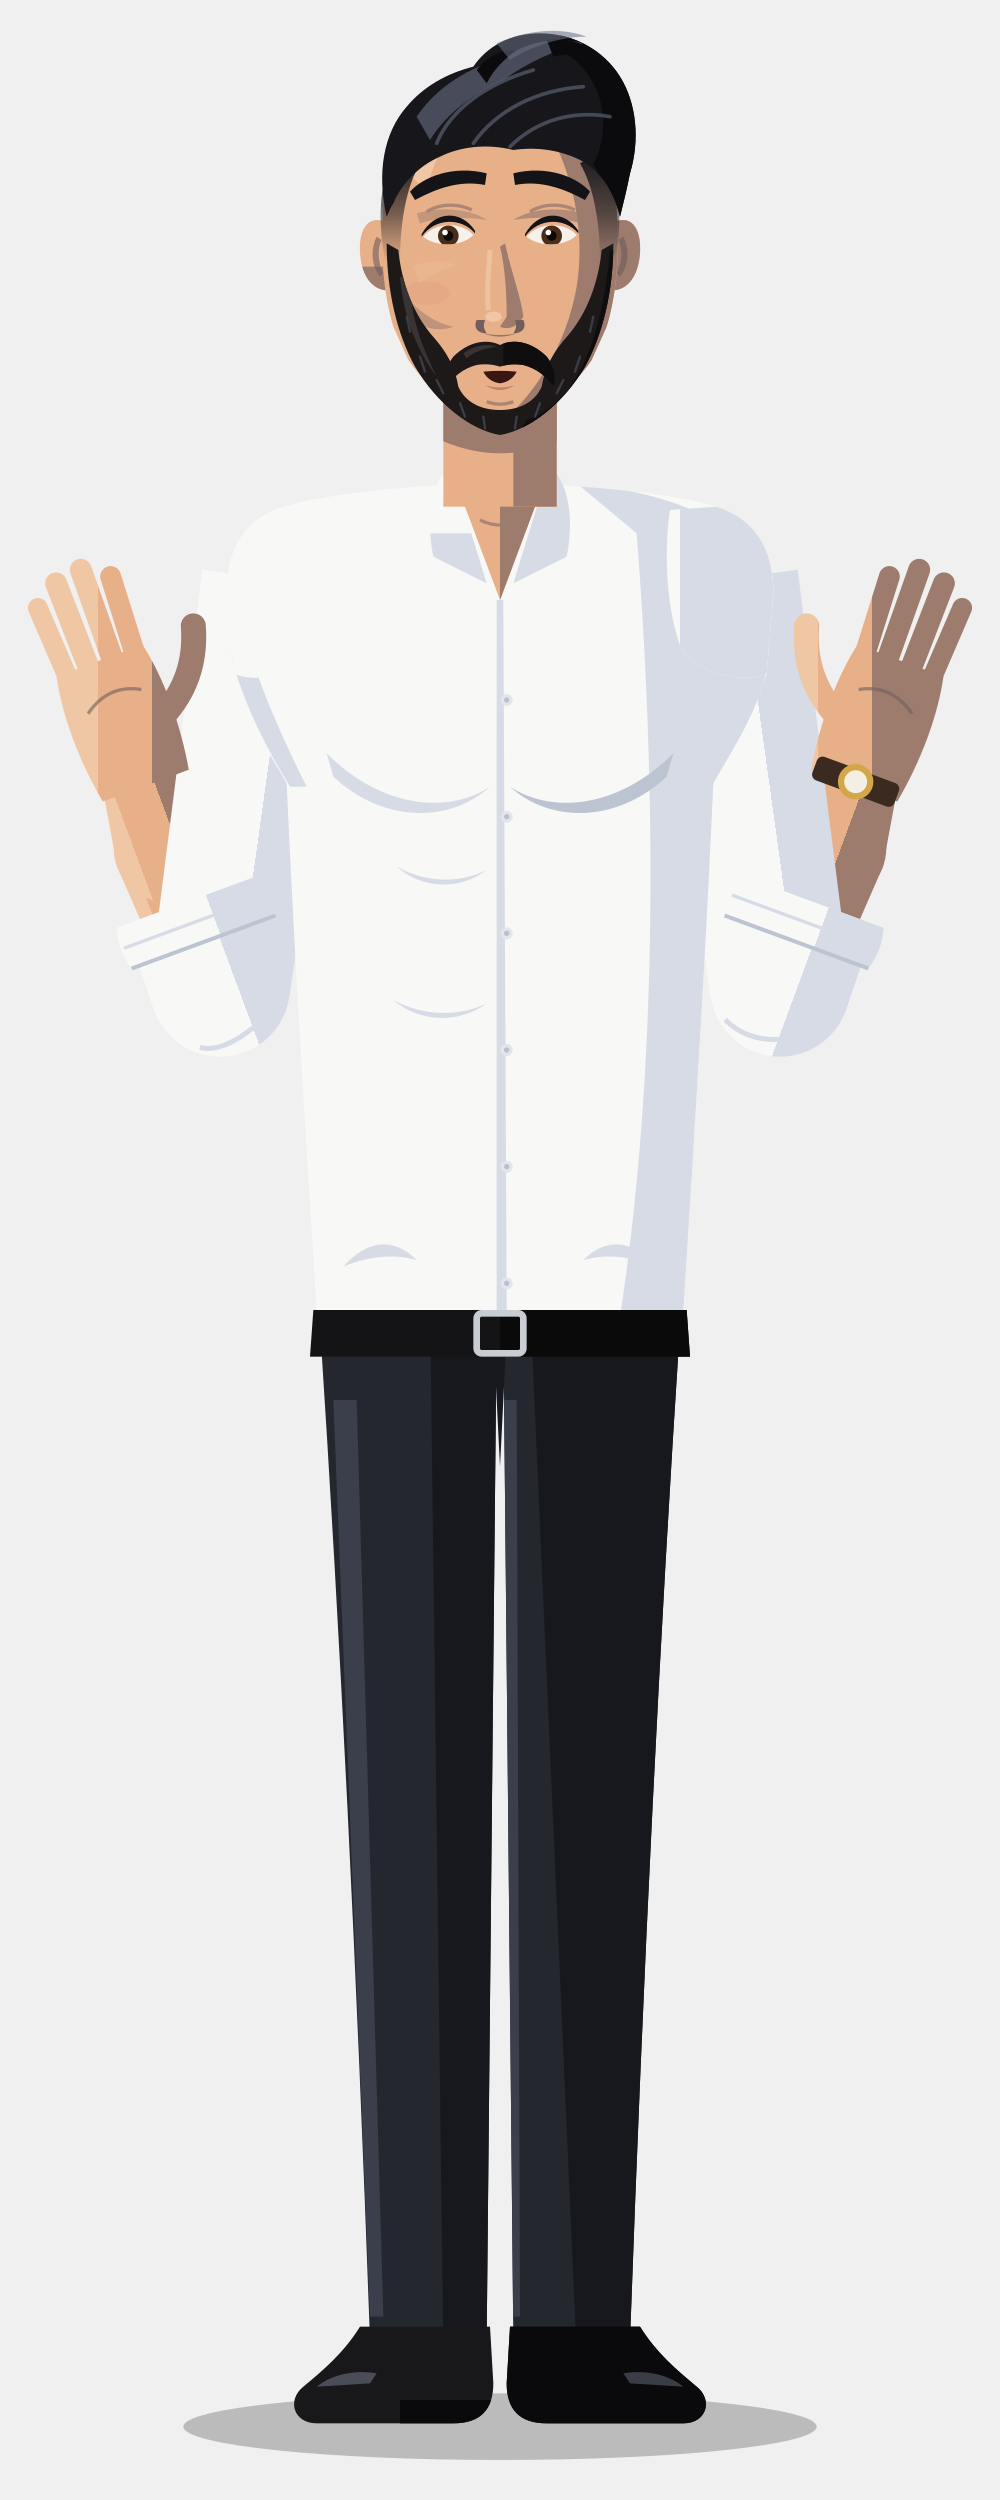
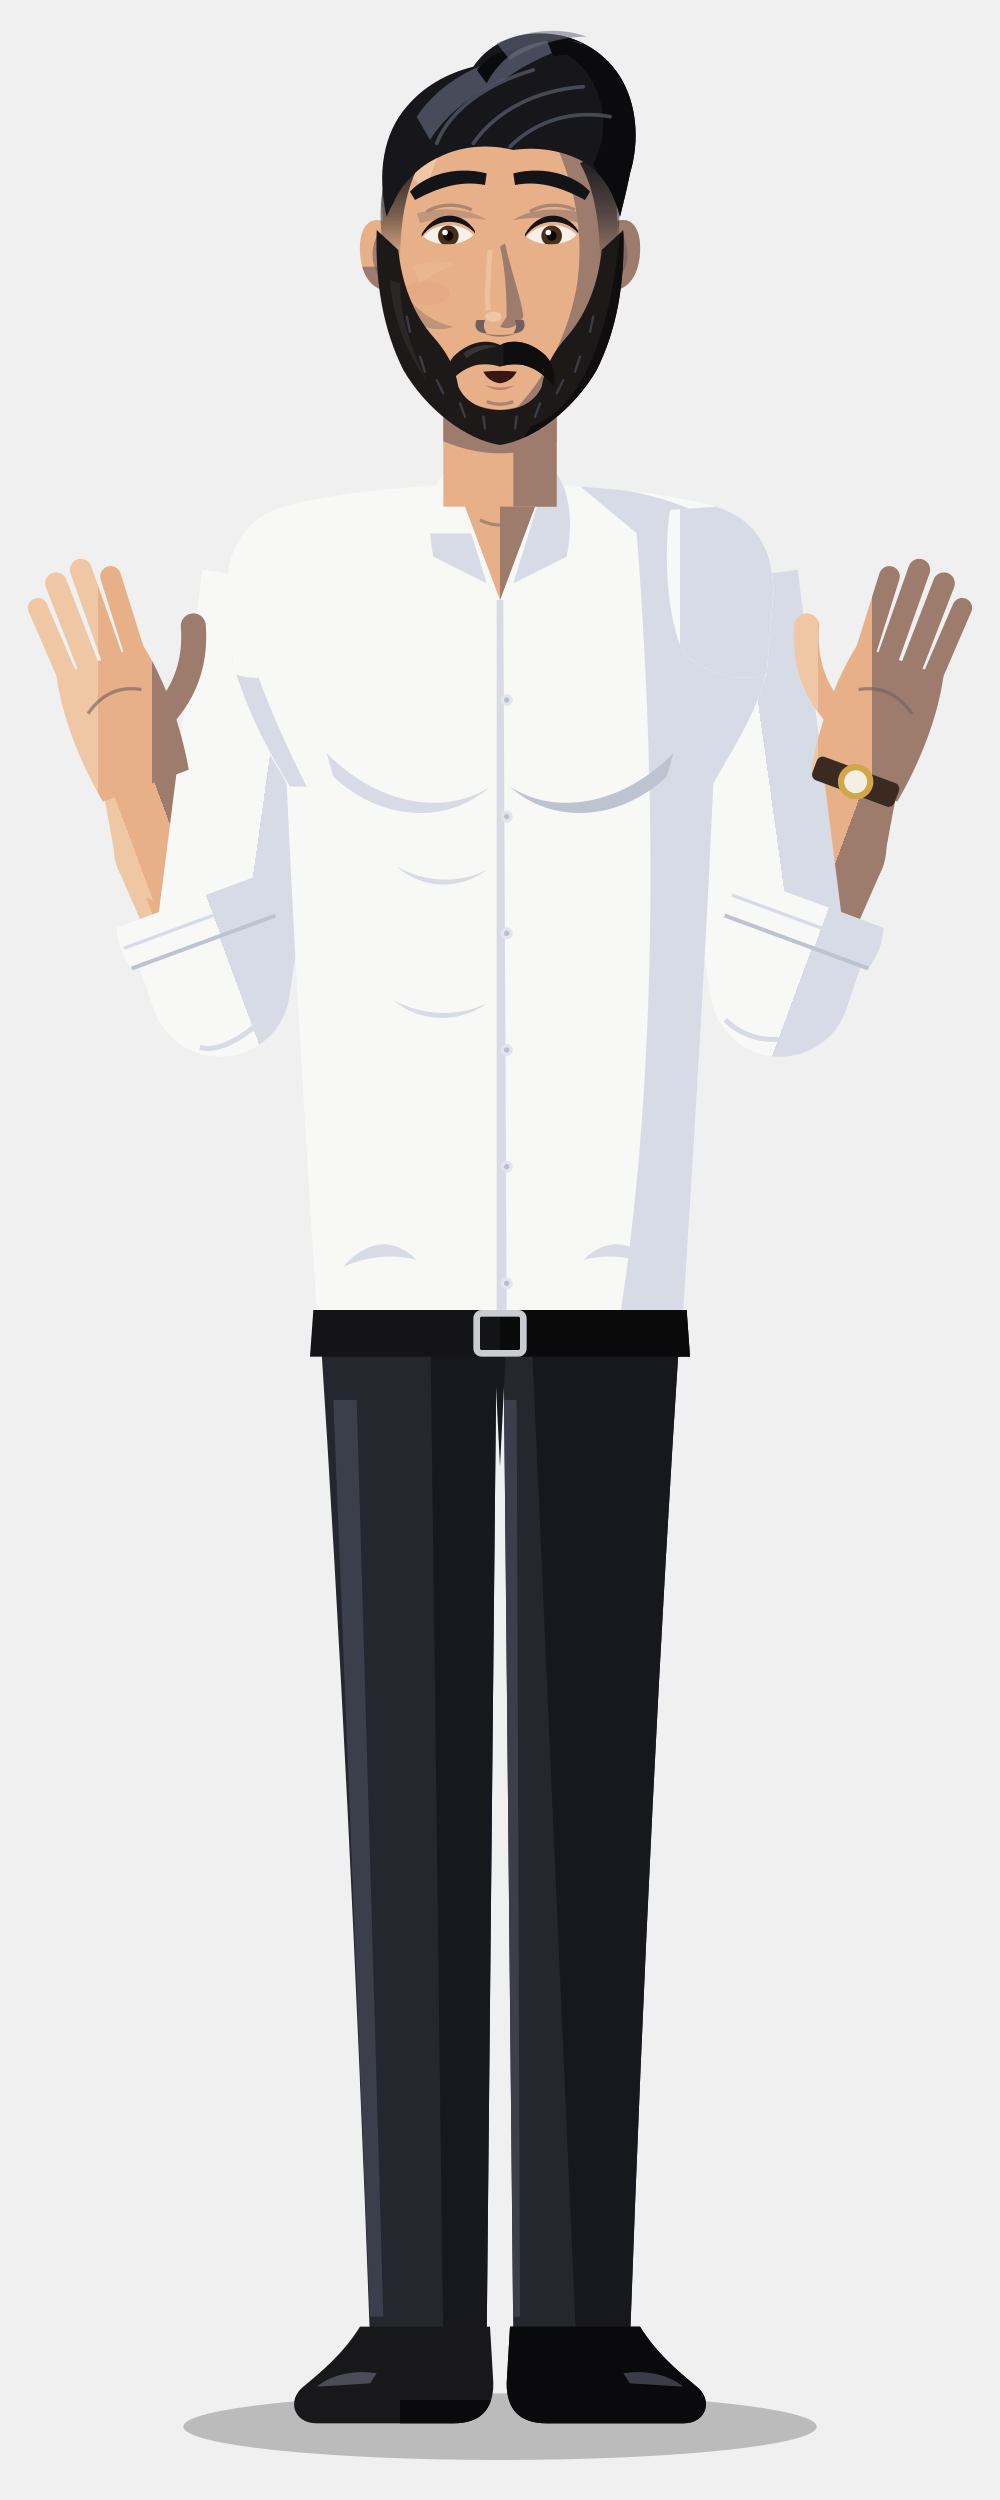
<svg xmlns="http://www.w3.org/2000/svg" viewBox="0 0 600 1500" width="600" height="1500">
  <defs>
    <linearGradient id="fade" x1="0" y1="0" x2="0" y2="1">
      <stop offset="0" stop-color="#16161b" stop-opacity="1" />
      <stop offset="0.55" stop-color="#16161b" stop-opacity="0.55" />
      <stop offset="1" stop-color="#16161b" stop-opacity="0" />
    </linearGradient>
    <clipPath id="c1">
      <path d="M192,796 L298,796 L292,1404 L222,1404 C214,1180 204,980 192,796 Z" />
    </clipPath>
    <clipPath id="c2">
      <path d="M 408,796 L 302,796 L 308,1404 L 378,1404 C 386,1180 396,980 408,796 Z" />
    </clipPath>
    <clipPath id="c3">
      <path d="M216,1396 L294,1396 L296,1430 C296,1446 288,1454 272,1454 L190,1454 C176,1454 172,1440 182,1432 C194,1422 206,1412 216,1396 Z" />
    </clipPath>
    <clipPath id="c4">
      <path d="M 384,1396 L 306,1396 L 304,1430 C 304,1446 312,1454 328,1454 L 410,1454 C 424,1454 428,1440 418,1432 C 406,1422 394,1412 384,1396 Z" />
    </clipPath>
    <linearGradient id="g5" gradientUnits="userSpaceOnUse" x1="77.1" y1="535.8" x2="137.2" y2="513.6">
      <stop offset="0" stop-color="#efc7a4" />
      <stop offset="0.14" stop-color="#efc7a4" />
      <stop offset="0.14" stop-color="#e7b089" />
      <stop offset="0.6" stop-color="#e7b089" />
      <stop offset="0.6" stop-color="#9d7c6e" />
      <stop offset="1" stop-color="#9d7c6e" />
    </linearGradient>
    <linearGradient id="g6" gradientUnits="userSpaceOnUse" x1="64.4" y1="488.3" x2="116.0" y2="469.2">
      <stop offset="0" stop-color="#efc7a4" />
      <stop offset="0.14" stop-color="#efc7a4" />
      <stop offset="0.14" stop-color="#e7b089" />
      <stop offset="0.6" stop-color="#e7b089" />
      <stop offset="0.6" stop-color="#9d7c6e" />
      <stop offset="1" stop-color="#9d7c6e" />
    </linearGradient>
    <linearGradient id="g7" gradientUnits="userSpaceOnUse" x1="105.9" y1="464.0" x2="192.1" y2="476.0">
      <stop offset="0" stop-color="#f8f8f6" />
      <stop offset="0.62" stop-color="#f8f8f6" />
      <stop offset="0.62" stop-color="#d6dbe5" />
      <stop offset="1" stop-color="#d6dbe5" />
    </linearGradient>
    <linearGradient id="g8" gradientUnits="userSpaceOnUse" x1="85.9" y1="586.9" x2="163.7" y2="558.1">
      <stop offset="0" stop-color="#f8f8f6" />
      <stop offset="0.62" stop-color="#f8f8f6" />
      <stop offset="0.62" stop-color="#d6dbe5" />
      <stop offset="1" stop-color="#d6dbe5" />
    </linearGradient>
    <linearGradient id="g9" gradientUnits="userSpaceOnUse" x1="74.4" y1="568.9" x2="160.8" y2="537.1">
      <stop offset="0" stop-color="#f8f8f6" />
      <stop offset="0.62" stop-color="#f8f8f6" />
      <stop offset="0.62" stop-color="#d6dbe5" />
      <stop offset="1" stop-color="#d6dbe5" />
    </linearGradient>
    <linearGradient id="g10" gradientUnits="userSpaceOnUse" x1="26.3" y1="9.7" x2="-26.3" y2="-9.7">
      <stop offset="0" stop-color="#efc7a4" />
      <stop offset="0.14" stop-color="#efc7a4" />
      <stop offset="0.14" stop-color="#e7b089" />
      <stop offset="0.6" stop-color="#e7b089" />
      <stop offset="0.6" stop-color="#9d7c6e" />
      <stop offset="1" stop-color="#9d7c6e" />
    </linearGradient>
    <linearGradient id="g11" gradientUnits="userSpaceOnUse" x1="462.8" y1="513.6" x2="522.9" y2="535.8">
      <stop offset="0" stop-color="#efc7a4" />
      <stop offset="0.14" stop-color="#efc7a4" />
      <stop offset="0.14" stop-color="#e7b089" />
      <stop offset="0.6" stop-color="#e7b089" />
      <stop offset="0.6" stop-color="#9d7c6e" />
      <stop offset="1" stop-color="#9d7c6e" />
    </linearGradient>
    <linearGradient id="g12" gradientUnits="userSpaceOnUse" x1="484.0" y1="469.2" x2="535.6" y2="488.3">
      <stop offset="0" stop-color="#efc7a4" />
      <stop offset="0.14" stop-color="#efc7a4" />
      <stop offset="0.14" stop-color="#e7b089" />
      <stop offset="0.6" stop-color="#e7b089" />
      <stop offset="0.6" stop-color="#9d7c6e" />
      <stop offset="1" stop-color="#9d7c6e" />
    </linearGradient>
    <linearGradient id="g13" gradientUnits="userSpaceOnUse" x1="407.9" y1="476.0" x2="494.1" y2="464.0">
      <stop offset="0" stop-color="#f8f8f6" />
      <stop offset="0.62" stop-color="#f8f8f6" />
      <stop offset="0.62" stop-color="#d6dbe5" />
      <stop offset="1" stop-color="#d6dbe5" />
    </linearGradient>
    <linearGradient id="g14" gradientUnits="userSpaceOnUse" x1="436.3" y1="558.1" x2="514.1" y2="586.9">
      <stop offset="0" stop-color="#f8f8f6" />
      <stop offset="0.62" stop-color="#f8f8f6" />
      <stop offset="0.62" stop-color="#d6dbe5" />
      <stop offset="1" stop-color="#d6dbe5" />
    </linearGradient>
    <linearGradient id="g15" gradientUnits="userSpaceOnUse" x1="439.2" y1="537.1" x2="525.6" y2="568.9">
      <stop offset="0" stop-color="#f8f8f6" />
      <stop offset="0.62" stop-color="#f8f8f6" />
      <stop offset="0.62" stop-color="#d6dbe5" />
      <stop offset="1" stop-color="#d6dbe5" />
    </linearGradient>
    <linearGradient id="g16" gradientUnits="userSpaceOnUse" x1="-26.3" y1="-9.7" x2="26.3" y2="9.7">
      <stop offset="0" stop-color="#efc7a4" />
      <stop offset="0.14" stop-color="#efc7a4" />
      <stop offset="0.14" stop-color="#e7b089" />
      <stop offset="0.6" stop-color="#e7b089" />
      <stop offset="0.6" stop-color="#9d7c6e" />
      <stop offset="1" stop-color="#9d7c6e" />
    </linearGradient>
    <clipPath id="c17">
      <path d="M300,290 C268,290 204,294 170,304 C146,312 136,330 136,356 L140,404 C148,432 162,452 172,470 C176,560 182,660 190,786 L410,786 C418,660 424,560 428,470 C438,452 452,432 460,404 L464,356 C464,330 454,312 430,304 C396,294 332,290 300,290 Z" />
    </clipPath>
    <clipPath id="c18">
      <path d="M276,296 L324,296 L300,360 Z" />
    </clipPath>
    <clipPath id="c19">
      <path d="M266,284 C258,296 256,314 260,334 L292,350 L276,298 Z" />
    </clipPath>
    <clipPath id="c20">
      <path d="M 334,284 C 342,296 344,314 340,334 L 308,350 L 324,298 Z" />
    </clipPath>
    <clipPath id="c21">
      <path d="M188,786 L412,786 L414,814 L186,814 Z" />
    </clipPath>
    <clipPath id="c22">
      <path d="M170,304 C146,312 136,330 136,356 L140,404 C152,410 174,406 190,392 C200,370 202,332 198,306 Z" />
    </clipPath>
    <clipPath id="c23">
      <path d="M 430,304 C 454,312 464,330 464,356 L 460,404 C 448,410 426,406 410,392 C 400,370 398,332 402,306 Z" />
    </clipPath>
    <clipPath id="c24">
      <path d="M233,134 C222,128 215,136 216,152 C217,166 224,176 236,174 Z" />
    </clipPath>
    <clipPath id="c25">
      <path d="M 367,134 C 378,128 385,136 384,152 C 383,166 376,176 364,174 Z" />
    </clipPath>
    <clipPath id="c26">
      <path d="M266,220 L266,304 L334,304 L334,220 Z" />
    </clipPath>
    <clipPath id="c27">
-       <path d="M300,64 C341,64 369,88 370,126 C372,152 370,176 364,196 L355,216 C343,234 324,247 300,249 C276,247 257,234 245,216 L236,196 C230,176 228,152 230,126 C231,88 259,64 300,64 Z" />
+       <path d="M300,64 C341,64 369,88 370,126 C372,152 368,176 360,196 L351,214 C340,232 322,244 300,246 C278,244 260,232 249,214 L240,196 C232,176 228,152 230,126 C231,88 259,64 300,64 Z" />
    </clipPath>
    <clipPath id="c28">
      <path d="M254,142 C261,133 277,133 284,141 C277,148.3 261,148.3 254,142 Z" />
    </clipPath>
    <clipPath id="c29">
      <path d="M316,142 C323,133 339,133 346,141 C339,148.3 323,148.3 316,142 Z" />
    </clipPath>
    <clipPath id="c30">
-       <path d="M232,146 C232,174 238,200 249,220 C262,242 282,258 300,261 C318,258 338,242 351,220 C362,200 368,174 368,146 L361,150 C359,170 352,188 341,201 C332,211 327,220 325,232 C321,241 312,246 300,246 C288,246 279,241 275,232 C273,220 268,211 259,201 C248,188 241,170 239,150 Z" />
+       <path d="M226,138 C225,170 230,198 242,222 C256,246 280,264 300,267 C320,264 344,246 358,222 C370,198 375,170 374,138 L361,150 C359,170 352,188 341,201 C332,211 327,220 325,232 C321,241 312,246 300,246 C288,246 279,241 275,232 C273,220 268,211 259,201 C248,188 241,170 239,150 Z" />
    </clipPath>
    <clipPath id="c31">
      <path d="M272,214 C281,205 292,203 300,207 C308,203 319,205 328,214 C332,219 334,226 332,232 C328,226 322,221 314,219 C308,218 303,219 300,220 C297,219 292,218 286,219 C278,221 272,226 268,232 C266,226 268,219 272,214 Z" />
    </clipPath>
    <clipPath id="c32">
      <path d="M290,223 Q300,222 310,223 Q307,229 300,230 Q293,229 290,223 Z" />
    </clipPath>
    <clipPath id="c33">
      <path d="M232,130 C226,104 230,80 244,64 C254,52 268,44 284,40 C292,28 306,20 324,20 C344,20 362,30 372,46 C382,62 384,84 378,104 C376,114 374,122 372,130 C368,114 360,102 348,96 C336,90 322,88 308,90 C292,86 276,88 264,94 C250,100 240,112 236,122 C234,125 233,128 232,130 Z" />
    </clipPath>
  </defs>
  <ellipse cx="300" cy="1456" rx="190" ry="20" fill="#000" opacity="0.22" />
  <path d="M192,796 L298,796 L292,1404 L222,1404 C214,1180 204,980 192,796 Z" fill="#24272e" />
  <g clip-path="url(#c1)">
    <path d="M258,780 L304,780 L300,1412 L266,1412 Z" fill="#16181d" />
    <path d="M200,840 L214,840 L230,1390 L222,1390 Z" fill="#3a3f4b" />
  </g>
  <path d="M 408,796 L 302,796 L 308,1404 L 378,1404 C 386,1180 396,980 408,796 Z" fill="#24272e" />
  <g clip-path="url(#c2)">
    <path d="M318,780 L420,780 L420,1412 L346,1412 Z" fill="#16181d" />
    <path d="M 310,840 L 302,840 L 306,1390 L 312,1390 Z" fill="#3a3f4b" />
  </g>
  <path d="M296,800 L300,880 L304,800 Z" fill="#16181d" />
  <path d="M216,1396 L294,1396 L296,1430 C296,1446 288,1454 272,1454 L190,1454 C176,1454 172,1440 182,1432 C194,1422 206,1412 216,1396 Z" fill="#18181b" />
  <g clip-path="url(#c3)">
    <path d="M240,1440 L300,1440 L300,1460 L240,1460 Z" fill="#0a0a0c" />
    <path d="M190,1432 C200,1424 214,1422 226,1424 L222,1430 Z" fill="#4a4d58" />
  </g>
  <path d="M 384,1396 L 306,1396 L 304,1430 C 304,1446 312,1454 328,1454 L 410,1454 C 424,1454 428,1440 418,1432 C 406,1422 394,1412 384,1396 Z" fill="#18181b" />
  <g clip-path="url(#c4)">
    <path d="M300,1380 L440,1380 L440,1460 L300,1460 Z" fill="#0a0a0c" />
    <path d="M 410,1432 C 400,1424 386,1422 374,1424 L 378,1430 Z" fill="#3a3d46" />
  </g>
  <path d="M84.0,551.5 L70.3,520.1 L132.2,497.2 L142.2,530.1 Z" fill="url(#g5)" />
  <circle cx="101.2" cy="508.6" r="33.0" fill="url(#g6)" />
  <path d="M70.3,520.1 L58.5,456.5 L99.8,441.2 L132.2,497.2 Z" fill="url(#g6)" />
  <path d="M121.4,341.8 L90.4,586.2 L173.6,597.8 L210.6,354.2 Z" fill="url(#g7)" />
  <circle cx="132.0" cy="592.0" r="42.0" fill="url(#g8)" />
  <path d="M92.6,606.5 L79.1,567.2 L156.1,538.8 L171.4,577.5 Z" fill="url(#g8)" />
  <path d="M165.3,549.3 Q164.5,535.7 156.2,524.9 L69.9,556.7 Q70.7,570.3 79.0,581.1 Z" fill="url(#g9)" />
  <path d="M165.3,549.3 L79.0,581.1" stroke="#bcc3d1" stroke-width="2.4" />
  <path d="M160.8,537.1 L74.4,568.9" stroke="#d6dbe5" stroke-width="2" />
  <path d="M119.9,628.5 q13.1,3.2 31.9,-11.8" fill="none" stroke="#d6dbe5" stroke-width="3" />
  <g transform="translate(84.0,462.0) rotate(159.7)">
    <g transform="scale(1.25,1.25)">
      <path d="M-22,-8 C-26,14 -26,38 -22,56 L22,56 C26,38 26,14 22,-8 Z" fill="url(#g10)" />
      <path d="M-17,52 L-19.0,92" stroke="url(#g10)" stroke-width="10" stroke-linecap="round" />
      <path d="M-6,52 L-6.7,100" stroke="url(#g10)" stroke-width="10.5" stroke-linecap="round" />
      <path d="M6,52 L6.7,98" stroke="url(#g10)" stroke-width="10.5" stroke-linecap="round" />
      <path d="M17,52 L19.0,90" stroke="url(#g10)" stroke-width="9.5" stroke-linecap="round" />
      <path d="M-22,22 C-36,30 -44,42 -48,56" stroke="url(#g10)" stroke-width="12" stroke-linecap="round" fill="none" />
      <path d="M-14,36 Q0,44 14,34" fill="none" stroke="#725e5c" stroke-width="1.6" opacity="0.6" />
    </g>
  </g>
  <path d="M457.8,530.1 L467.8,497.2 L529.7,520.1 L516.0,551.5 Z" fill="url(#g11)" />
  <circle cx="498.8" cy="508.6" r="33.0" fill="url(#g12)" />
  <path d="M467.8,497.2 L500.2,441.2 L541.5,456.5 L529.7,520.1 Z" fill="url(#g12)" />
  <path d="M389.4,354.2 L426.4,597.8 L509.6,586.2 L478.6,341.8 Z" fill="url(#g13)" />
  <circle cx="468.0" cy="592.0" r="42.0" fill="url(#g14)" />
  <path d="M428.6,577.5 L443.9,538.8 L520.9,567.2 L507.4,606.5 Z" fill="url(#g14)" />
  <path d="M521.0,581.1 Q529.3,570.3 530.1,556.7 L443.8,524.9 Q435.5,535.7 434.7,549.3 Z" fill="url(#g15)" />
  <path d="M521.0,581.1 L434.7,549.3" stroke="#bcc3d1" stroke-width="2.4" />
  <path d="M525.6,568.9 L439.2,537.1" stroke="#d6dbe5" stroke-width="2" />
  <path d="M435.1,611.8 q13.1,12.8 31.9,11.8" fill="none" stroke="#d6dbe5" stroke-width="3" />
  <g transform="translate(516.0,462.0) rotate(-159.7)">
    <g transform="scale(-1.25,1.25)">
      <path d="M-22,-8 C-26,14 -26,38 -22,56 L22,56 C26,38 26,14 22,-8 Z" fill="url(#g16)" />
      <path d="M-17,52 L-19.0,92" stroke="url(#g16)" stroke-width="10" stroke-linecap="round" />
      <path d="M-6,52 L-6.7,100" stroke="url(#g16)" stroke-width="10.5" stroke-linecap="round" />
      <path d="M6,52 L6.7,98" stroke="url(#g16)" stroke-width="10.5" stroke-linecap="round" />
      <path d="M17,52 L19.0,90" stroke="url(#g16)" stroke-width="9.5" stroke-linecap="round" />
      <path d="M-22,22 C-36,30 -44,42 -48,56" stroke="url(#g16)" stroke-width="12" stroke-linecap="round" fill="none" />
      <path d="M-14,36 Q0,44 14,34" fill="none" stroke="#725e5c" stroke-width="1.6" opacity="0.6" />
      <rect x="-21" y="-12" width="42" height="12" rx="3" fill="#3a2a20" />
      <circle cx="0" cy="-6" r="8.5" fill="#d4a64a" />
      <circle cx="0" cy="-6" r="5.5" fill="#f4efe4" />
    </g>
  </g>
  <path d="M300,290 C268,290 204,294 170,304 C146,312 136,330 136,356 L140,404 C148,432 162,452 172,470 C176,560 182,660 190,786 L410,786 C418,660 424,560 428,470 C438,452 452,432 460,404 L464,356 C464,330 454,312 430,304 C396,294 332,290 300,290 Z" fill="#f8f8f6" />
  <g clip-path="url(#c17)">
    <path d="M346,290 C406,296 466,316 464,374 C460,422 444,450 430,474 L414,790 L372,790 C392,660 396,500 382,320 Z" fill="#d6dbe5" />
    <path d="M138,392 C148,428 162,452 174,472 L184,472 C172,448 160,422 150,392 Z" fill="#d6dbe5" />
  </g>
  <path d="M196,452 C230,486 270,488 294,472 C270,494 230,494 200,466 Z" fill="#d6dbe5" />
  <path d="M404,452 C370,486 330,488 306,472 C330,494 370,494 400,466 Z" fill="#bcc3d1" />
  <path d="M236,600 C254,610 276,610 292,602 C276,614 252,614 236,600 Z" fill="#d6dbe5" />
  <path d="M206,760 C220,744 236,742 250,756 C236,752 220,754 206,760 Z" fill="#d6dbe5" />
  <path d="M350,756 C364,742 380,744 394,760 C380,754 364,752 350,756 Z" fill="#d6dbe5" />
  <path d="M238,520 C256,530 276,530 292,522 C276,534 254,534 238,520 Z" fill="#d6dbe5" />
  <path d="M276,296 L324,296 L300,360 Z" fill="#e7b089" />
  <g clip-path="url(#c18)">
    <path d="M300,290 L330,290 L300,364 Z" fill="#9d7c6e" />
  </g>
  <path d="M288,312 Q300,318 312,312" fill="none" stroke="#9d7c6e" stroke-width="2" opacity="0.8" />
  <path d="M266,284 C258,296 256,314 260,334 L292,350 L276,298 Z" fill="#f8f8f6" />
  <g clip-path="url(#c19)">
    <path d="M256,320 L292,320 L292,352 L256,352 Z" fill="#d6dbe5" />
  </g>
  <path d="M 334,284 C 342,296 344,314 340,334 L 308,350 L 324,298 Z" fill="#f8f8f6" />
  <g clip-path="url(#c20)">
    <path d="M 334,284 C 342,296 344,314 340,334 L 308,350 L 324,298 Z" fill="#d6dbe5" />
  </g>
  <path d="M268,286 Q300,280 332,286 L326,292 Q300,288 274,292 Z" fill="#d6dbe5" />
  <path d="M298,360 L302,360 L304,786 L298,786 Z" fill="#d6dbe5" />
  <circle cx="304" cy="420" r="3.6" fill="#e2e5eb" />
  <circle cx="304" cy="420" r="1.6" fill="#b9bfcb" />
  <circle cx="304" cy="490" r="3.6" fill="#e2e5eb" />
  <circle cx="304" cy="490" r="1.6" fill="#b9bfcb" />
  <circle cx="304" cy="560" r="3.6" fill="#e2e5eb" />
  <circle cx="304" cy="560" r="1.6" fill="#b9bfcb" />
  <circle cx="304" cy="630" r="3.6" fill="#e2e5eb" />
  <circle cx="304" cy="630" r="1.6" fill="#b9bfcb" />
  <circle cx="304" cy="700" r="3.6" fill="#e2e5eb" />
  <circle cx="304" cy="700" r="1.6" fill="#b9bfcb" />
  <circle cx="304" cy="770" r="3.6" fill="#e2e5eb" />
  <circle cx="304" cy="770" r="1.6" fill="#b9bfcb" />
  <path d="M188,786 L412,786 L414,814 L186,814 Z" fill="#141416" />
  <g clip-path="url(#c21)">
    <path d="M300,780 L420,780 L420,820 L300,820 Z" fill="#0a0a0b" />
  </g>
  <rect x="286" y="788" width="28" height="24" rx="3" fill="none" stroke="#c9ccd1" stroke-width="4" />
  <path d="M170,304 C146,312 136,330 136,356 L140,404 C152,410 174,406 190,392 C200,370 202,332 198,306 Z" fill="#f8f8f6" />
  <path d="M 430,304 C 454,312 464,330 464,356 L 460,404 C 448,410 426,406 410,392 C 400,370 398,332 402,306 Z" fill="#f8f8f6" />
  <g clip-path="url(#c23)">
    <path d="M408,290 L470,290 L470,420 L408,420 Z" fill="#d6dbe5" />
  </g>
  <path d="M233,134 C222,128 215,136 216,152 C217,166 224,176 236,174 Z" fill="#e7b089" />
  <g clip-path="url(#c24)">
    <path d="M200,160 L240,160 L240,190 L200,190 Z" fill="#9d7c6e" />
  </g>
  <path d="M 367,134 C 378,128 385,136 384,152 C 383,166 376,176 364,174 Z" fill="#e7b089" />
  <g clip-path="url(#c25)">
    <path d="M360,120 L400,120 L400,190 L360,190 Z" fill="#9d7c6e" />
  </g>
  <path d="M226,142 C222,150 223,160 228,166 L230,164 C227,158 226,150 229,144 Z" fill="#725e5c" opacity="0.6" />
  <path d="M 374,142 C 378,150 377,160 372,166 L 370,164 C 373,158 374,150 371,144 Z" fill="#725e5c" opacity="0.7" />
  <path d="M266,220 L266,304 L334,304 L334,220 Z" fill="#e7b089" />
  <g clip-path="url(#c26)">
    <path d="M308,210 L340,210 L340,310 L308,310 Z" fill="#9d7c6e" />
    <path d="M260,210 L340,210 L340,262 Q300,282 260,262 Z" fill="#9d7c6e" />
  </g>
-   <path d="M300,64 C341,64 369,88 370,126 C372,152 370,176 364,196 L355,216 C343,234 324,247 300,249 C276,247 257,234 245,216 L236,196 C230,176 228,152 230,126 C231,88 259,64 300,64 Z" fill="#e7b089" />
+   <path d="M300,64 C341,64 369,88 370,126 C372,152 368,176 360,196 L351,214 C340,232 322,244 300,246 C278,244 260,232 249,214 L240,196 C232,176 228,152 230,126 C231,88 259,64 300,64 Z" fill="#e7b089" />
  <g clip-path="url(#c27)">
    <path d="M318,60 C352,70 376,96 376,130 C378,170 368,204 350,228 C336,244 318,252 300,254 C322,236 340,206 346,172 C352,134 342,94 318,60 Z" fill="#9d7c6e" />
    <path d="M244,104 C250,86 264,74 282,70 C268,82 260,96 256,114 Z" fill="#efc7a4" />
  </g>
  <path d="M248,160 C256,156 266,156 274,159 C266,161 258,165 252,170 Z" fill="#efc7a4" opacity="0.25" />
  <path d="M244,178 C252,188 262,194 272,196 C262,200 250,196 244,188 Z" fill="#9d7c6e" opacity="0.55" />
  <ellipse cx="256" cy="176" rx="14" ry="7" fill="#e07e70" opacity="0.14" />
  <path d="M246,115 C254,106 272,99 292,104 L291,111 C276,108 262,113 249,120 Z" fill="#141317" />
  <path d="M 354,115 C 346,106 328,99 308,104 L 309,111 C 324,108 338,113 351,120 Z" fill="#141317" />
  <path d="M250,128 C264,124 282,125 292,132 C280,130 264,130 252,134 Z" fill="#9d7c6e" opacity="0.5" />
  <path d="M 350,128 C 336,124 318,125 308,132 C 320,130 336,130 348,134 Z" fill="#9d7c6e" opacity="0.7" />
  <path d="M254,142 C261,133 277,133 284,141 C277,148.3 261,148.3 254,142 Z" fill="#f6f1ea" />
  <g clip-path="url(#c28)">
    <circle cx="269" cy="141.5" r="6.2" fill="#4a2e1c" />
    <circle cx="269" cy="141.5" r="3" fill="#0e0907" />
    <circle cx="267" cy="139.5" r="1.7" fill="#fff" />
    <rect x="249" y="120" width="40" height="15" fill="#000" opacity="0.14" />
  </g>
  <path d="M253,142 C261,130.5 277,130.5 285,140 L285,138.5 C277,126 261,126 253,140.5 Z" fill="#141317" />
  <path d="M256,127 C264,122 275,122 283,126" fill="none" stroke="#9d7c6e" stroke-width="2" opacity="0.8" />
  <path d="M316,142 C323,133 339,133 346,141 C339,148.3 323,148.3 316,142 Z" fill="#f6f1ea" />
  <g clip-path="url(#c29)">
    <circle cx="331" cy="141.5" r="6.2" fill="#4a2e1c" />
    <circle cx="331" cy="141.5" r="3" fill="#0e0907" />
    <circle cx="329" cy="139.5" r="1.7" fill="#fff" />
    <rect x="311" y="120" width="40" height="15" fill="#000" opacity="0.14" />
  </g>
  <path d="M315,142 C323,130.5 339,130.5 347,140 L347,138.5 C339,126 323,126 315,140.5 Z" fill="#141317" />
  <path d="M318,127 C326,122 337,122 345,126" fill="none" stroke="#9d7c6e" stroke-width="2" opacity="0.8" />
  <path d="M303,146 C307,164 313,180 314,190 C310,197 304,198 300,196 L304,190 C304,176 303,160 300,148 Z" fill="#9d7c6e" />
  <path d="M286,192 C284,196 286,200 292,200 C290,197 290,195 291,192 Z" fill="#725e5c" />
  <path d="M314,192 C316,196 314,200 308,200 C310,197 310,195 309,192 Z" fill="#725e5c" />
  <path d="M290,200 Q300,204 310,200 Q300,202 290,200 Z" fill="#725e5c" opacity="0.7" />
  <ellipse cx="296" cy="190" rx="5" ry="3" fill="#efc7a4" />
  <path d="M294,150 C293,164 292,176 293,186" fill="none" stroke="#efc7a4" stroke-width="3" opacity="0.8" />
-   <path d="M232,146 C232,174 238,200 249,220 C262,242 282,258 300,261 C318,258 338,242 351,220 C362,200 368,174 368,146 L361,150 C359,170 352,188 341,201 C332,211 327,220 325,232 C321,241 312,246 300,246 C288,246 279,241 275,232 C273,220 268,211 259,201 C248,188 241,170 239,150 Z" fill="#1d1919" />
+   <path d="M226,138 C225,170 230,198 242,222 C256,246 280,264 300,267 C320,264 344,246 358,222 C370,198 375,170 374,138 L361,150 C359,170 352,188 341,201 C332,211 327,220 325,232 C321,241 312,246 300,246 C288,246 279,241 275,232 C273,220 268,211 259,201 C248,188 241,170 239,150 Z" fill="#1d1919" />
  <g clip-path="url(#c30)">
-     <path d="M316,252 C340,244 360,216 366,150 L380,150 L380,280 L300,280 Z" fill="#0f0d0e" />
-     <path d="M240,166 C242,190 250,210 262,226 C252,206 246,188 246,168 Z" fill="#3a3333" />
+     <path d="M318,256 C342,248 364,218 372,140 L390,140 L390,290 L300,290 Z" fill="#0f0d0e" />
+     <path d="M234,168 C236,192 244,212 256,228 C246,208 240,190 240,170 Z" fill="#2c2727" />
  </g>
  <path d="M252,214 l3,9" fill="none" stroke="#474b5a" stroke-width="1.4" stroke-linecap="round" stroke-linejoin="round" opacity="0.7" />
  <path d="M262,228 l4,8" fill="none" stroke="#474b5a" stroke-width="1.4" stroke-linecap="round" stroke-linejoin="round" opacity="0.7" />
  <path d="M276,242 l3,8" fill="none" stroke="#474b5a" stroke-width="1.4" stroke-linecap="round" stroke-linejoin="round" opacity="0.7" />
  <path d="M290,250 l1,7" fill="none" stroke="#474b5a" stroke-width="1.4" stroke-linecap="round" stroke-linejoin="round" opacity="0.7" />
  <path d="M244,190 l2,9" fill="none" stroke="#474b5a" stroke-width="1.4" stroke-linecap="round" stroke-linejoin="round" opacity="0.7" />
  <path d="M310,250 l-1,7" fill="none" stroke="#474b5a" stroke-width="1.4" stroke-linecap="round" stroke-linejoin="round" opacity="0.7" />
  <path d="M324,242 l-3,8" fill="none" stroke="#474b5a" stroke-width="1.4" stroke-linecap="round" stroke-linejoin="round" opacity="0.7" />
  <path d="M338,228 l-4,8" fill="none" stroke="#474b5a" stroke-width="1.4" stroke-linecap="round" stroke-linejoin="round" opacity="0.7" />
  <path d="M348,214 l-3,9" fill="none" stroke="#474b5a" stroke-width="1.4" stroke-linecap="round" stroke-linejoin="round" opacity="0.7" />
  <path d="M356,190 l-2,9" fill="none" stroke="#474b5a" stroke-width="1.4" stroke-linecap="round" stroke-linejoin="round" opacity="0.7" />
  <path d="M272,214 C281,205 292,203 300,207 C308,203 319,205 328,214 C332,219 334,226 332,232 C328,226 322,221 314,219 C308,218 303,219 300,220 C297,219 292,218 286,219 C278,221 272,226 268,232 C266,226 268,219 272,214 Z" fill="#1d1919" />
  <g clip-path="url(#c31)">
    <path d="M302,200 L340,200 L340,236 L302,236 Z" fill="#0f0d0e" />
    <path d="M278,212 C285,207 293,206 298,208 C291,209 284,211 280,215 Z" fill="#3a3333" />
  </g>
  <path d="M290,223 Q300,222 310,223 Q307,229 300,230 Q293,229 290,223 Z" fill="#3a1612" />
  <g clip-path="url(#c32)">
    <rect x="278" y="218" width="44" height="3" fill="#f1ece4" />
  </g>
  <path d="M291,231 Q300,237 309,231 Q300,234 291,231 Z" fill="#c27f6c" />
  <path d="M292,241 Q300,244 308,241" fill="none" stroke="#9d7c6e" stroke-width="2" opacity="0.8" />
  <path d="M231,156 C226,130 228,106 238,90 L252,98 C244,112 240,132 240,158 Z" fill="url(#fade)" />
  <path d="M 369,156 C 374,130 372,106 362,90 L 348,98 C 356,112 360,132 360,158 Z" fill="url(#fade)" />
  <path d="M232,130 C226,104 230,80 244,64 C254,52 268,44 284,40 C292,28 306,20 324,20 C344,20 362,30 372,46 C382,62 384,84 378,104 C376,114 374,122 372,130 C368,114 360,102 348,96 C336,90 322,88 308,90 C292,86 276,88 264,94 C250,100 240,112 236,122 C234,125 233,128 232,130 Z" fill="#16161b" />
  <g clip-path="url(#c33)">
    <path d="M336,18 C368,24 388,52 384,84 C382,104 376,118 372,132 L356,98 C368,76 362,44 336,30 Z" fill="#0b0b0e" />
    <path d="M250,70 C262,52 282,40 304,34 C318,24 336,22 350,26 C332,30 316,38 302,48 C284,56 268,68 258,84 Z" fill="#474b5a" />
  </g>
  <path d="M262,86 C270,66 292,50 320,42" fill="none" stroke="#5a5f70" stroke-width="2.2" stroke-linecap="round" stroke-linejoin="round" opacity="0.7" />
  <path d="M284,86 C298,66 322,54 350,52" fill="none" stroke="#5a5f70" stroke-width="2.2" stroke-linecap="round" stroke-linejoin="round" opacity="0.7" />
  <path d="M306,88 C322,72 344,66 366,70" fill="none" stroke="#5a5f70" stroke-width="2.2" stroke-linecap="round" stroke-linejoin="round" opacity="0.7" />
  <path d="M286,42 C292,34 300,30 310,30 C302,36 296,42 292,50 Z" fill="#0b0b0e" />
  <path d="M328,24 C340,22 352,26 360,34 C350,32 340,32 332,34 Z" fill="#0b0b0e" />
  <path d="M298,26 C316,18 336,16 352,22 C336,22 318,28 306,36 Z" fill="#6a7083" opacity="0.55" />
</svg>
